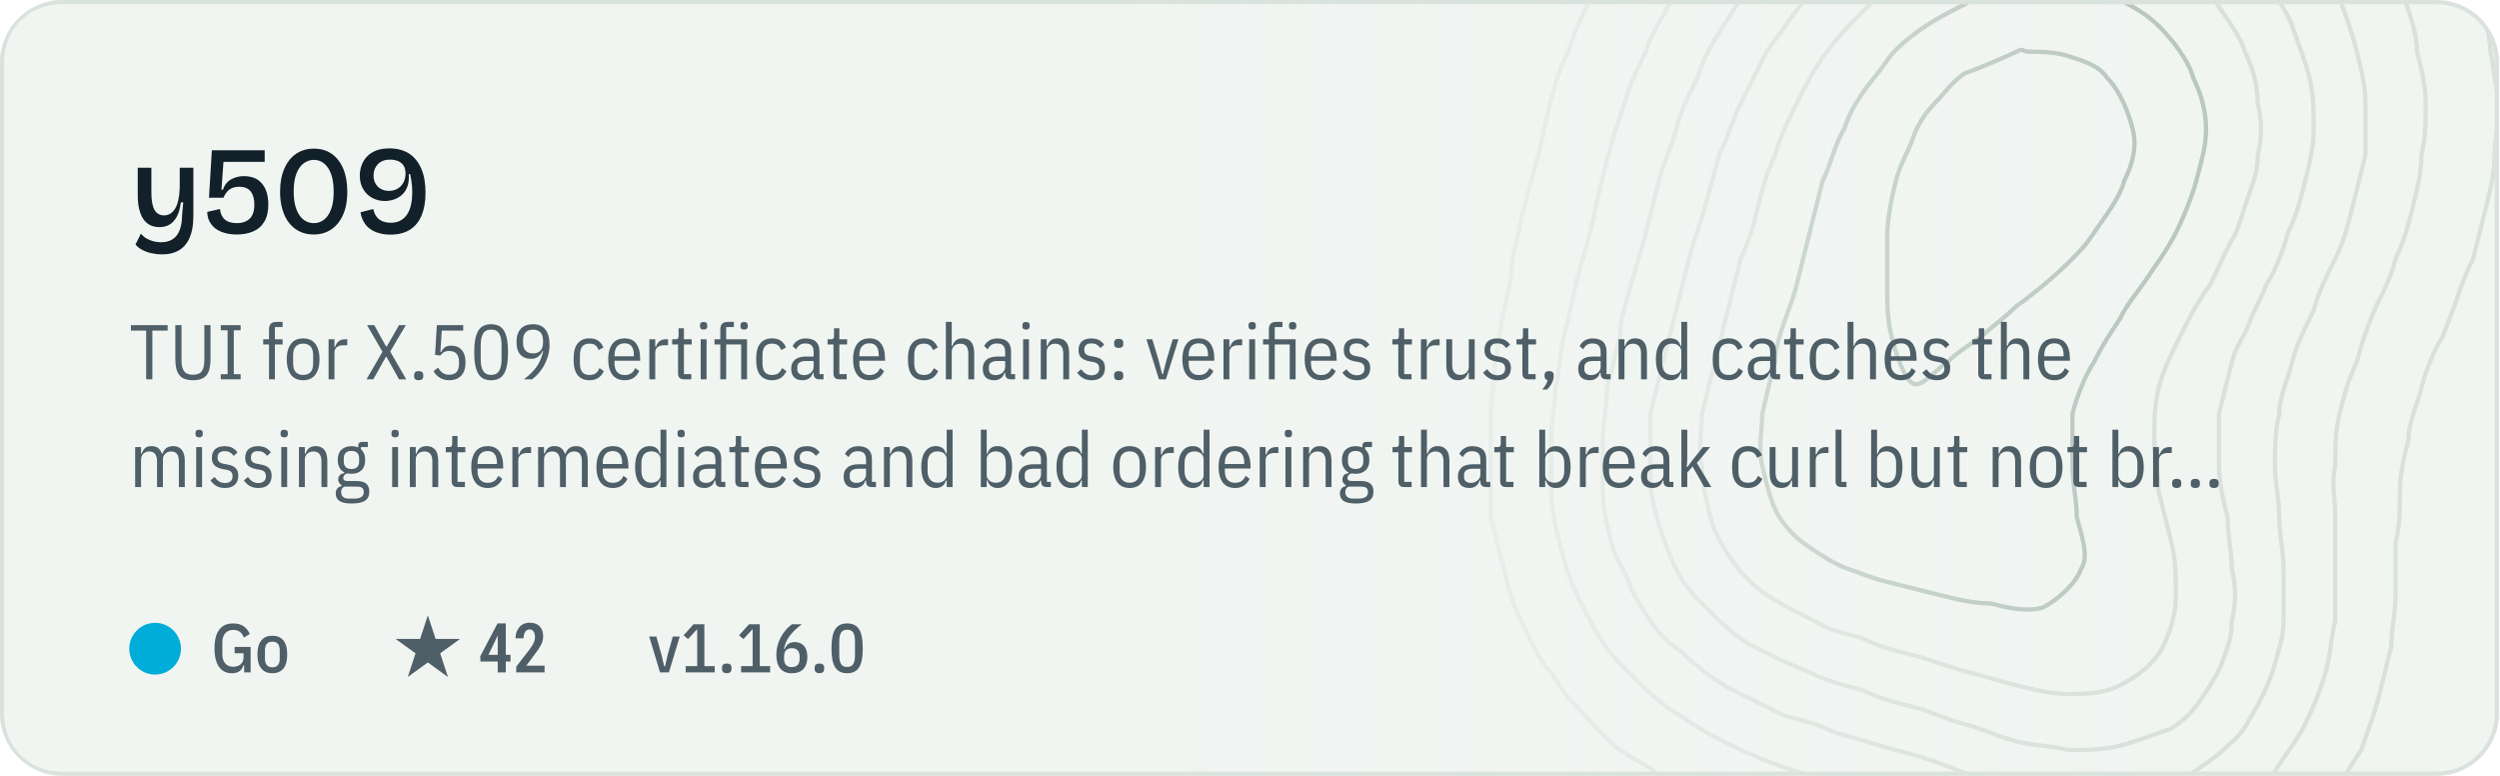
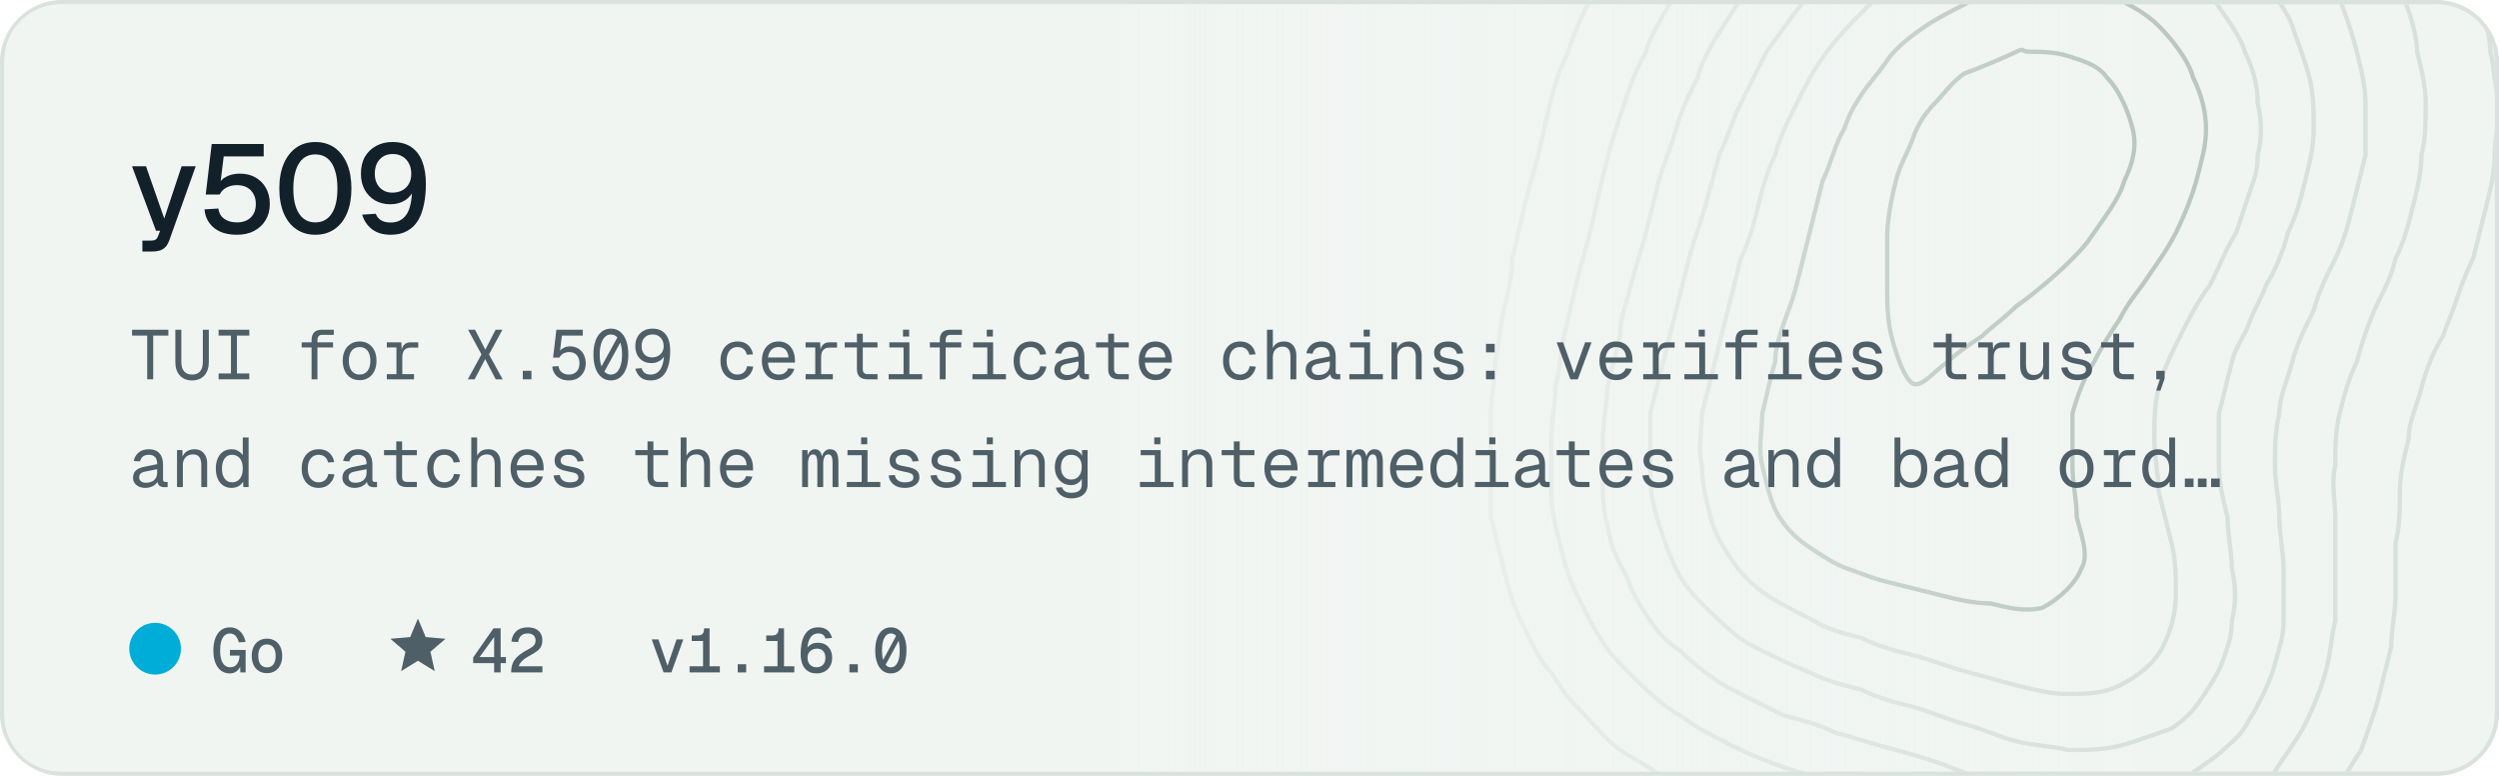
<svg xmlns="http://www.w3.org/2000/svg" width="580" height="180" viewBox="0 0 580 180" role="img" aria-label="kanywst/y509: TUI for X.509 certificate chains: verifies trust, and catches the missing intermediates and bad ordering that break curl but not browsers">
  <defs>
-     <path id="t113" d="M260 -173Q220 -173 180 -164Q140 -156 106 -138Q72 -121 50 -94L93 -7Q120 -41 164 -58Q207 -76 255 -76Q311 -76 348 -51Q385 -27 404 22Q422 70 423 142L432 243L413 243Q404 171 380 128Q356 85 322 65Q287 45 241 45Q184 45 146 74Q107 103 88 160Q68 216 68 297L68 520L177 520L177 322Q177 227 202 183Q227 139 278 139Q306 139 329 153Q351 167 368 195Q384 222 393 263Q402 304 404 359L404 520L513 520L513 137Q513 78 504 29Q494 -20 475 -57Q455 -95 425 -121Q394 -147 354 -160Q313 -173 260 -173Z" />
-     <path id="t124" d="M289 -14Q217 -14 164 8Q110 30 82 71Q53 111 52 167L154 190Q159 135 193 106Q226 77 288 77Q356 77 393 114Q429 150 429 225Q429 254 423 280Q417 306 403 326Q389 346 366 357Q343 368 309 368Q281 368 260 361Q239 354 225 342Q210 329 200 314Q189 298 182 280L66 280L89 660L512 660L512 567L182 567L166 344L177 344Q197 401 243 427Q289 453 345 453Q412 453 455 425Q498 396 520 345Q541 294 541 226Q541 142 509 89Q477 35 420 11Q363 -14 289 -14Z" />
-     <path id="t119" d="M324 -14Q262 -14 212 10Q162 34 127 79Q92 123 74 186Q55 249 55 326Q55 437 90 515Q124 592 185 633Q246 673 326 673Q409 673 469 631Q528 589 561 512Q593 434 593 328Q593 250 575 187Q556 124 521 79Q485 34 436 10Q386 -14 324 -14ZM325 77Q358 77 387 92Q416 107 438 138Q459 169 472 216Q484 263 484 328Q484 408 465 465Q445 522 409 553Q373 583 325 583Q283 583 246 557Q209 531 187 476Q164 420 164 330Q164 266 176 219Q188 172 210 140Q232 108 261 93Q290 77 325 77Z" />
-     <path id="t128" d="M298 -15Q249 -15 208 -3Q166 8 135 31Q104 53 85 87Q65 120 59 164L161 190Q168 157 182 136Q196 114 216 102Q235 90 257 85Q279 80 300 80Q348 80 381 99Q414 118 435 152Q455 185 464 230Q473 274 473 323Q473 349 471 374Q468 398 465 423Q461 447 456 469L445 469Q449 411 434 370Q419 329 391 304Q362 278 326 266Q290 254 254 254Q200 254 154 278Q108 302 81 348Q53 393 53 457Q53 499 67 538Q80 577 109 608Q137 639 182 657Q227 675 290 675Q382 675 447 634Q511 592 545 513Q579 434 579 320Q579 215 548 140Q517 64 455 25Q392 -15 298 -15ZM286 335Q324 335 354 352Q384 369 402 401Q419 432 419 474Q419 517 401 541Q383 565 355 575Q327 585 298 585Q263 585 237 575Q211 564 195 546Q179 528 171 506Q163 483 163 458Q163 419 180 391Q197 363 225 349Q253 335 286 335Z" />
-     <path id="r47" d="M298 628L298 0L218 0L218 628L21 628L21 698L495 698L495 628L298 628Z" />
-     <path id="r48" d="M158 698L158 246Q158 199 166 164Q173 129 190 106Q207 82 236 71Q264 59 305 59Q387 59 420 106Q452 152 452 246L452 698L532 698L532 262Q532 192 520 141Q508 89 482 55Q455 21 412 5Q368 -12 305 -12Q242 -12 199 5Q155 21 129 55Q102 89 90 141Q78 192 78 262L78 698L158 698Z" />
-     <path id="r36" d="M53 0L53 66L141 66L141 632L53 632L53 698L309 698L309 632L221 632L221 66L309 66L309 0L53 0Z" />
-     <path id="r7" d="M101 449L26 449L26 516L101 516L101 642Q101 693 125 717Q148 740 199 740L276 740L276 673L177 673L177 516L276 516L276 449L177 449L177 0L101 0L101 449Z" />
-     <path id="r16" d="M252 -12Q207 -12 168 3Q129 18 101 51Q73 84 57 135Q41 186 41 258Q41 330 57 381Q73 432 101 465Q129 498 168 513Q207 528 252 528Q297 528 336 513Q375 498 403 465Q431 432 447 381Q463 330 463 258Q463 186 447 135Q431 84 403 51Q375 18 336 3Q297 -12 252 -12ZM252 56Q314 56 348 93Q381 130 381 206L381 310Q381 386 348 423Q314 460 252 460Q190 460 157 423Q123 386 123 310L123 206Q123 130 157 93Q190 56 252 56Z" />
-     <path id="r19" d="M76 0L76 516L152 516L152 420L162 420Q175 465 207 491Q238 516 289 516L317 516L317 439L267 439Q213 439 183 415Q152 391 152 343L152 0L76 0Z" />
-     <path id="r51" d="M533 0L440 0L280 288L270 288L109 0L21 0L227 355L28 698L121 698L273 424L283 424L440 698L528 698L327 358L533 0Z" />
-     <path id="r71" d="M124 -12Q65 -12 65 39L65 55Q65 106 124 106Q183 106 183 55L183 39Q183 -12 124 -12Z" />
-     <path id="r59" d="M450 628L174 628L156 351L166 351Q180 387 211 411Q242 434 295 434Q336 434 370 421Q404 407 429 380Q453 353 467 313Q480 272 480 218Q480 106 425 47Q369 -12 268 -12Q198 -12 146 22Q93 56 67 106L127 151Q151 106 185 83Q219 59 268 59Q334 59 365 95Q396 131 396 200L396 224Q396 293 365 329Q334 365 268 365Q223 365 198 348Q173 331 155 306L87 315L110 698L450 698L450 628Z" />
-     <path id="r54" d="M270 -12Q213 -12 172 8Q131 28 105 72Q78 115 65 184Q52 252 52 349Q52 446 65 515Q78 583 105 627Q131 670 172 690Q213 710 270 710Q327 710 368 690Q409 670 436 627Q462 583 475 515Q488 446 488 349Q488 252 475 184Q462 115 436 72Q409 28 368 8Q327 -12 270 -12ZM270 57Q342 57 373 109Q404 160 404 253L404 445Q404 538 373 590Q342 641 270 641Q198 641 167 590Q136 538 136 445L136 253Q136 160 167 109Q198 57 270 57Z" />
-     <path id="r63" d="M483 445Q483 366 462 297Q441 228 409 171Q376 114 336 71Q296 27 257 0L154 0Q205 41 245 80Q285 118 315 160Q345 202 366 252Q387 301 400 363L390 363Q374 321 338 293Q302 264 242 264Q157 264 107 318Q57 371 57 480Q57 589 111 650Q165 710 270 710Q375 710 429 643Q483 575 483 445ZM270 334Q333 334 366 370Q399 405 399 477L399 497Q399 569 366 605Q333 640 270 640Q207 640 174 605Q141 569 141 497L141 477Q141 405 174 370Q207 334 270 334Z" />
-     <path id="r4" d="M246 -12Q150 -12 96 51Q41 114 41 258Q41 402 96 465Q150 528 246 528Q319 528 363 495Q406 461 426 409L363 377Q350 417 322 439Q294 460 246 460Q183 460 153 423Q123 386 123 310L123 206Q123 130 153 93Q183 56 246 56Q296 56 327 78Q357 100 375 145L431 106Q408 52 362 20Q315 -12 246 -12Z" />
-     <path id="r6" d="M252 -12Q207 -12 168 3Q129 18 101 51Q73 84 57 135Q41 186 41 258Q41 330 57 381Q73 432 101 465Q129 498 168 513Q207 528 252 528Q297 528 335 513Q372 498 398 465Q424 432 439 381Q453 330 453 258L453 239L122 239L122 206Q122 130 157 93Q191 55 252 55Q304 55 337 78Q370 100 389 145L441 107Q417 54 371 21Q324 -12 252 -12ZM252 464Q190 464 156 425Q122 386 122 310L122 297L372 297L372 310Q372 464 252 464Z" />
-     <path id="r21" d="M180 0Q139 0 121 19Q102 37 102 78L102 449L26 449L26 516L71 516Q94 516 102 528Q109 539 109 562L109 658L178 658L178 516L278 516L278 449L178 449L178 67L273 67L273 0L180 0Z" />
-     <path id="r10" d="M114 641Q67 641 67 682L67 698Q67 739 114 739Q161 739 161 698L161 682Q161 641 114 641ZM76 516L152 516L152 0L76 0L76 516Z" />
-     <path id="r130" d="M101 449L26 449L26 516L101 516L101 642Q101 693 125 717Q148 740 199 740L276 740L276 673L177 673L177 516L446 516L446 0L370 0L370 449L177 449L177 0L101 0L101 449ZM408 641Q361 641 361 682L361 698Q361 739 408 739Q455 739 455 698L455 682Q455 641 408 641Z" />
-     <path id="r2" d="M402 0Q328 0 328 74L328 84L318 84Q305 37 271 13Q236 -12 188 -12Q113 -12 76 26Q39 64 39 138Q39 210 87 252Q134 294 235 294L328 294L328 351Q328 408 303 435Q277 462 222 462Q177 462 150 443Q122 423 102 386L57 428Q77 470 121 499Q165 527 225 527Q313 527 359 485Q404 442 404 359L404 67L456 67L456 0L402 0ZM207 54Q233 54 256 63Q278 72 294 87Q310 101 319 120Q328 138 328 158L328 236L233 236Q173 236 146 216Q118 196 118 158L118 130Q118 91 142 73Q166 54 207 54Z" />
-     <path id="r9" d="M76 740L152 740L152 432L162 432Q177 480 209 504Q240 528 294 528Q363 528 403 481Q442 434 442 336L442 0L366 0L366 331Q366 393 341 426Q315 459 262 459Q216 459 184 431Q152 403 152 352L152 0L76 0L76 740Z" />
-     <path id="r15" d="M76 0L76 516L152 516L152 432L162 432Q177 480 209 504Q240 528 294 528Q363 528 403 481Q442 434 442 336L442 0L366 0L366 331Q366 393 341 426Q315 459 262 459Q216 459 184 431Q152 403 152 352L152 0L76 0Z" />
-     <path id="r20" d="M219 -12Q155 -12 110 14Q64 40 32 86L85 130Q112 92 144 72Q175 52 219 52Q264 52 291 75Q317 97 317 139Q317 173 300 194Q283 215 237 223L198 230Q123 244 87 277Q50 310 50 377Q50 416 62 445Q74 473 96 492Q118 510 149 519Q179 527 215 527Q273 527 313 507Q352 486 381 447L332 402Q315 426 287 445Q259 463 215 463Q124 463 124 380Q124 342 144 325Q163 307 207 299L246 292Q325 278 358 243Q391 208 391 148Q391 73 348 31Q304 -12 219 -12Z" />
-     <path id="r73" d="M129 -12Q70 -12 70 39L70 55Q70 106 129 106Q188 106 188 55L188 39Q188 -12 129 -12ZM129 404Q70 404 70 455L70 471Q70 522 129 522Q188 522 188 471L188 455Q188 404 129 404Z" />
-     <path id="r23" d="M178 0L16 516L92 516L171 256L219 67L229 67L277 256L356 516L430 516L268 0L178 0Z" />
-     <path id="r22" d="M361 84L351 84Q336 36 305 12Q273 -12 219 -12Q150 -12 111 35Q71 82 71 180L71 516L147 516L147 185Q147 123 173 90Q198 57 251 57Q297 57 329 85Q361 113 361 164L361 516L437 516L437 0L361 0L361 84Z" />
-     <path id="r74" d="M124 106Q183 106 183 55L183 39Q183 0 160 -47Q136 -95 97 -132L35 -132Q62 -100 79 -72Q96 -45 104 -10Q65 -1 65 39L65 55Q65 106 124 106Z" />
-     <path id="r5" d="M372 84L362 84Q347 33 314 11Q280 -12 232 -12Q186 -12 151 7Q116 26 92 61Q68 96 56 146Q44 196 44 258Q44 320 56 370Q68 420 92 455Q116 490 151 509Q186 528 232 528Q280 528 314 506Q347 483 362 432L372 432L372 740L448 740L448 0L372 0L372 84ZM255 56Q279 56 301 63Q322 70 338 83Q353 96 363 114Q372 132 372 154L372 362Q372 384 363 402Q353 420 338 433Q322 446 301 453Q279 460 255 460Q192 460 159 421Q126 381 126 310L126 206Q126 135 159 96Q192 56 255 56Z" />
-     <path id="r14" d="M76 0L76 516L152 516L152 432L162 432Q177 480 206 504Q235 528 288 528Q336 528 370 505Q403 481 420 432L430 432Q446 480 480 504Q514 528 570 528Q636 528 676 481Q716 434 716 336L716 0L640 0L640 331Q640 393 616 426Q591 459 540 459Q495 459 465 431Q434 403 434 352L434 0L358 0L358 331Q358 393 334 426Q309 459 258 459Q213 459 183 431Q152 403 152 352L152 0L76 0Z" />
-     <path id="r8" d="M470 -58Q470 -140 415 -176Q359 -212 243 -212Q132 -212 85 -179Q37 -146 37 -84Q37 -42 58 -18Q79 6 112 12L112 26Q92 37 81 55Q69 72 69 96Q69 128 88 151Q106 174 148 179L148 190Q108 210 86 250Q63 289 63 349Q63 437 111 482Q159 527 240 527Q288 527 327 510L327 528Q327 557 340 570Q353 583 382 583L451 583L451 516L362 516L362 488Q388 465 403 431Q417 397 417 349Q417 261 369 216Q321 171 240 171Q216 171 191 176Q163 171 149 154Q134 136 134 118Q134 98 148 88Q162 78 194 78L307 78Q394 78 432 43Q470 8 470 -58ZM399 -63Q399 -29 378 -11Q357 6 306 6L149 6Q126 -5 117 -22Q107 -39 107 -65Q107 -104 131 -126Q155 -149 208 -149L274 -149Q336 -149 368 -128Q399 -108 399 -63ZM240 233Q287 233 313 257Q339 281 339 331L339 368Q339 418 313 442Q287 466 240 466Q193 466 167 442Q141 418 141 368L141 331Q141 281 167 257Q193 233 240 233Z" />
-     <path id="r3" d="M76 740L152 740L152 432L162 432Q177 483 211 506Q244 528 292 528Q338 528 373 509Q408 490 432 455Q456 420 468 370Q480 320 480 258Q480 196 468 146Q456 96 432 61Q408 26 373 7Q338 -12 292 -12Q244 -12 211 11Q177 33 162 84L152 84L152 0L76 0L76 740ZM269 56Q332 56 365 96Q398 135 398 206L398 310Q398 381 365 421Q332 460 269 460Q245 460 224 453Q202 446 187 433Q171 420 162 402Q152 384 152 362L152 154Q152 132 162 114Q171 96 187 83Q202 70 224 63Q245 56 269 56Z" />
-     <path id="r12" d="M76 740L152 740L152 360L146 259L154 259L226 356L355 516L447 516L276 311L462 0L371 0L220 266L152 186L152 0L76 0L76 740Z" />
-     <path id="r13" d="M154 0Q113 0 95 19Q76 37 76 78L76 740L152 740L152 67L217 67L217 0L154 0Z" />
-     <path id="r72" d="M124 -12Q65 -12 65 39L65 55Q65 106 124 106Q183 106 183 55L183 39Q183 -12 124 -12ZM364 -12Q305 -12 305 39L305 55Q305 106 364 106Q423 106 423 55L423 39Q423 -12 364 -12ZM605 -12Q546 -12 546 39L546 55Q546 106 605 106Q664 106 664 55L664 39Q664 -12 605 -12Z" />
-     <path id="m34" d="M479 103L467 103Q457 53 416 21Q375 -12 300 -12Q246 -12 201 8Q155 28 121 72Q87 115 68 184Q49 252 49 348Q49 444 68 513Q86 581 122 625Q157 669 207 690Q257 710 320 710Q413 710 471 670Q529 630 561 556L474 505Q456 556 420 586Q383 616 321 616Q246 616 205 568Q163 520 163 434L163 264Q163 178 205 130Q246 82 321 82Q352 82 379 91Q406 100 427 117Q447 134 459 160Q470 185 470 217L470 278L341 278L341 369L573 369L573 0L479 0L479 103Z" />
-     <path id="m16" d="M253 -12Q203 -12 164 4Q124 20 96 53Q67 86 52 138Q37 189 37 260Q37 331 52 383Q67 434 96 467Q124 500 164 516Q203 532 253 532Q302 532 342 516Q382 500 411 467Q439 434 454 383Q469 331 469 260Q469 189 454 138Q439 86 411 53Q382 20 342 4Q302 -12 253 -12ZM253 74Q305 74 333 105Q360 136 360 199L360 321Q360 384 333 415Q305 446 253 446Q201 446 174 415Q146 384 146 321L146 199Q146 136 174 105Q201 74 253 74Z" />
-     <path id="m23" d="M168 0L11 520L115 520L191 249L228 89L241 89L277 249L353 520L454 520L297 0L168 0Z" />
-     <path id="m55" d="M76 0L76 91L243 91L243 621L236 621L110 483L46 538L190 698L347 698L347 91L497 91L497 0L76 0Z" />
-     <path id="m71" d="M132 -11Q97 -11 80 5Q63 20 63 49L63 69Q63 98 80 114Q97 129 132 129Q167 129 184 114Q201 98 201 69L201 49Q201 20 184 5Q167 -11 132 -11Z" />
-     <path id="m60" d="M272 -12Q160 -12 104 57Q47 126 47 258Q47 321 63 384Q79 447 109 505Q139 562 181 612Q222 662 273 698L416 698Q355 651 311 609Q267 566 237 524Q206 482 187 438Q168 393 158 341L171 341Q188 389 225 415Q262 440 313 440Q398 440 448 385Q497 330 497 223Q497 112 440 50Q382 -12 272 -12ZM272 77Q385 77 385 201L385 227Q385 351 272 351Q159 351 159 227L159 201Q159 77 272 77Z" />
-     <path id="m54" d="M270 -12Q211 -12 168 9Q125 29 97 73Q69 116 56 185Q43 253 43 349Q43 445 56 514Q69 582 97 626Q125 669 168 690Q211 710 270 710Q329 710 372 690Q415 669 443 626Q470 582 484 514Q497 445 497 349Q497 253 484 185Q470 116 443 73Q415 29 372 9Q329 -12 270 -12ZM270 79Q333 79 359 122Q384 164 384 252L384 446Q384 534 359 577Q333 619 270 619Q207 619 182 577Q156 534 156 446L156 252Q156 164 182 122Q207 79 270 79Z" />
+     <path id="t257" d="M105 -150L105 -63L170 -63Q197 -63 210 -55Q223 -47 230 -28L247 16L214 16L22 532L134 532L280 114L419 532L532 532L320 -62Q304 -108 272 -129Q241 -150 185 -150L105 -150Z" />
+     <path id="t314" d="M319 -16Q240 -16 184 9Q128 35 96 81Q64 127 59 187L170 194Q178 138 218 111Q257 83 319 83Q389 83 429 122Q470 161 470 231Q470 277 451 310Q433 344 399 363Q365 381 318 381Q271 381 234 361Q197 341 181 306L69 306L117 710L533 710L533 611L213 611L183 368L166 383Q183 413 209 433Q235 452 269 463Q304 473 343 473Q415 473 468 442Q522 411 552 356Q582 301 582 231Q582 158 549 102Q516 46 457 15Q398 -16 319 -16Z" />
+     <path id="t309" d="M336 -16Q248 -16 183 29Q118 74 83 157Q48 240 48 354Q48 468 83 552Q119 635 183 681Q248 726 336 726Q425 726 490 681Q554 635 590 552Q625 469 625 354Q625 240 590 157Q555 74 490 29Q425 -16 336 -16ZM336 83Q421 83 467 153Q513 223 513 354Q513 442 492 503Q472 564 432 596Q393 627 336 627Q280 627 241 596Q201 564 181 503Q160 442 160 354Q160 223 206 153Q252 83 336 83Z" />
+     <path id="t318" d="M276 -16Q185 -16 127 28Q70 72 48 145L157 152Q169 119 199 100Q228 82 276 82Q360 82 404 148Q447 214 448 362L469 357Q443 294 393 261Q343 228 274 228Q205 228 152 258Q99 289 68 344Q38 399 38 472Q38 551 70 608Q103 664 160 695Q218 726 291 726Q383 726 442 685Q501 644 529 570Q558 495 558 391Q558 301 542 226Q527 151 494 97Q461 43 407 14Q354 -16 276 -16ZM289 321Q334 321 368 339Q402 357 421 390Q441 424 441 472Q441 518 423 553Q405 589 372 609Q339 630 293 630Q248 630 216 610Q184 590 166 555Q149 519 149 473Q149 426 167 392Q185 358 216 340Q247 321 289 321Z" />
+     <path id="r88" d="M257 0L257 626L40 626L40 710L560 710L560 626L343 626L343 0L257 0Z" />
+     <path id="r92" d="M300 -16Q188 -16 124 55Q60 126 60 248L60 710L146 710L146 248Q146 160 186 114Q225 68 300 68Q375 68 415 114Q454 160 454 248L454 710L540 710L540 248Q540 126 476 55Q412 -16 300 -16Z" />
+     <path id="r41" d="M80 0L80 84L257 84L257 626L80 626L80 710L520 710L520 626L343 626L343 84L520 84L520 0L80 0Z" />
+     <path id="r167" d="M212 0L212 564Q212 635 249 673Q285 710 360 710L530 710L530 636L360 636Q329 636 313 617Q296 597 296 564L296 0L212 0ZM70 456L70 530L520 530L520 456L70 456Z" />
+     <path id="r202" d="M300 -12Q227 -12 173 22Q118 56 88 119Q58 181 58 265Q58 350 88 412Q118 474 173 508Q227 542 300 542Q373 542 428 508Q482 474 512 412Q542 350 542 265Q542 181 512 119Q482 56 428 22Q373 -12 300 -12ZM300 68Q373 68 414 121Q454 173 454 265Q454 357 414 410Q373 462 300 462Q227 462 187 410Q146 357 146 265Q146 173 187 121Q227 68 300 68Z" />
+     <path id="r215" d="M90 0L90 74L269 74L228 34L228 497L269 456L90 456L90 530L298 530L306 388L298 394Q306 463 340 497Q374 530 431 530L540 530L540 454L432 454Q393 454 367 439Q340 423 326 394Q312 364 312 320L312 34L272 74L480 74L480 0L90 0Z" />
+     <path id="r106" d="M50 0L246 357L54 710L154 710L301 425L448 710L546 710L354 356L550 0L450 0L299 289L148 0L50 0Z" />
+     <path id="r335" d="M238 0L238 122L362 122L362 0L238 0Z" />
+     <path id="r299" d="M298 -16Q229 -16 178 9Q126 34 96 79Q65 124 60 183L150 189Q158 129 198 99Q237 68 298 68Q367 68 409 111Q450 153 450 228Q450 278 432 315Q414 351 381 371Q347 390 300 390Q258 390 220 370Q181 349 164 311L72 311L119 710L497 710L497 626L198 626L166 364L150 380Q166 411 192 431Q218 451 250 462Q281 472 312 472Q380 472 432 441Q483 409 512 354Q540 299 540 228Q540 157 509 102Q478 46 424 15Q369 -16 298 -16Z" />
+     <path id="r294" d="M120 102L400 612L480 608L200 98L120 102ZM300 -16Q223 -16 167 29Q110 74 80 157Q50 240 50 354Q50 469 80 552Q110 635 167 681Q223 726 300 726Q378 726 434 681Q490 635 520 552Q550 469 550 354Q550 240 520 157Q490 74 434 29Q378 -16 300 -16ZM300 68Q350 68 386 103Q421 138 441 203Q460 267 460 354Q460 443 441 508Q421 572 386 607Q350 642 300 642Q251 642 215 607Q179 572 160 508Q140 443 140 354Q140 267 160 203Q179 138 215 103Q251 68 300 68Z" />
+     <path id="r303" d="M298 726Q378 726 435 690Q491 653 521 583Q550 512 550 410Q550 322 536 245Q521 168 489 110Q456 51 403 18Q349 -16 270 -16Q207 -16 163 5Q119 26 92 64Q64 102 50 152L140 160Q152 118 182 93Q212 68 270 68Q329 68 372 102Q414 135 437 202Q460 269 462 370L480 366Q469 330 442 300Q414 269 374 251Q333 232 282 232Q212 232 160 262Q108 292 79 347Q50 401 50 474Q50 552 82 609Q113 665 169 696Q225 726 298 726ZM296 642Q226 642 183 598Q140 554 140 474Q140 401 181 358Q221 314 288 314Q336 314 374 334Q412 353 434 389Q456 425 456 474Q456 523 437 561Q417 599 381 621Q345 642 296 642Z" />
+     <path id="r148" d="M314 -12Q240 -12 185 22Q130 56 100 119Q70 181 70 265Q70 349 100 411Q130 473 185 508Q240 542 314 542Q373 542 419 521Q465 499 495 458Q525 417 536 358L448 352Q436 405 401 434Q365 462 314 462Q241 462 200 410Q158 357 158 265Q158 173 200 121Q241 68 314 68Q365 68 403 98Q440 128 452 188L540 182Q529 123 498 80Q467 36 420 12Q373 -12 314 -12Z" />
+     <path id="r158" d="M306 -12Q231 -12 177 22Q122 56 93 119Q63 181 63 265Q63 349 93 411Q122 473 176 508Q229 542 302 542Q371 542 424 510Q477 477 507 415Q537 353 537 264L537 239L151 239Q156 154 197 111Q237 68 306 68Q358 68 392 93Q425 117 438 157L528 150Q507 79 449 34Q390 -12 306 -12ZM151 313L445 313Q439 390 400 426Q361 462 302 462Q241 462 202 425Q162 387 151 313Z" />
+     <path id="r225" d="M378 0Q301 0 263 36Q225 72 225 146L225 654L309 654L309 146Q309 109 326 92Q343 74 378 74L520 74L520 0L378 0ZM50 456L50 530L520 530L520 456L50 456Z" />
+     <path id="r176" d="M80 0L80 74L293 74L293 497L334 456L90 456L90 530L377 530L377 74L560 74L560 0L377 0L293 0L80 0ZM285 613L285 711L373 711L373 613L285 613Z" />
+     <path id="r136" d="M230 -12Q180 -12 140 6Q100 24 77 57Q54 89 54 132Q54 200 95 238Q135 275 222 292L400 328Q400 396 370 429Q339 462 282 462Q227 462 196 438Q165 413 153 367L64 374Q79 449 136 496Q192 542 282 542Q378 542 431 485Q484 427 484 326L484 106Q484 88 492 81Q500 74 516 74L550 74L550 0Q544 -1 531 -1Q518 -2 506 -2Q472 -2 449 9Q425 20 413 45Q401 69 400 108L416 108Q409 74 383 47Q356 19 316 4Q276 -12 230 -12ZM238 62Q292 62 328 81Q364 99 382 133Q400 166 400 210L400 256L238 224Q184 214 163 194Q142 173 142 140Q142 103 168 83Q193 62 238 62Z" />
+     <path id="r173" d="M100 0L100 710L184 710L184 413L174 415Q184 459 208 487Q232 515 267 529Q302 542 343 542Q400 542 440 517Q479 491 500 446Q520 400 520 341L520 0L436 0L436 317Q436 394 409 431Q381 468 325 468Q261 468 223 429Q184 390 184 316L184 0L100 0Z" />
+     <path id="r196" d="M84 0L84 530L161 530L164 395L154 404Q164 451 191 482Q217 512 254 527Q291 542 332 542Q393 542 434 515Q474 488 495 443Q516 397 516 341L516 0L432 0L432 317Q432 391 403 430Q374 468 314 468Q273 468 240 451Q207 433 188 400Q168 366 168 317L168 0L84 0Z" />
+     <path id="r219" d="M310 -12Q241 -12 191 12Q141 36 113 77Q84 117 80 167L168 173Q176 124 212 96Q247 68 310 68Q369 68 402 85Q434 102 434 138Q434 161 423 176Q412 191 382 202Q352 212 294 222Q217 236 174 257Q130 277 112 308Q94 339 94 382Q94 428 117 464Q140 500 185 521Q230 542 295 542Q361 542 406 519Q450 495 476 457Q502 418 510 372L422 366Q416 394 400 416Q383 437 357 450Q330 462 294 462Q236 462 208 439Q180 416 180 382Q180 355 193 339Q206 323 235 314Q264 304 312 296Q394 283 439 263Q484 242 502 212Q520 182 520 138Q520 91 493 58Q465 24 418 6Q370 -12 310 -12Z" />
+     <path id="r337" d="M238 0L238 122L362 122L362 0L238 0ZM238 386L238 508L362 508L362 386L238 386Z" />
+     <path id="r240" d="M247 0L50 530L142 530L300 86L458 530L550 530L353 0L247 0Z" />
+     <path id="r229" d="M263 -12Q184 -12 137 42Q90 95 90 189L90 530L174 530L174 212Q174 135 202 99Q229 62 286 62Q348 62 384 103Q420 143 420 214L420 530L504 530L504 0L424 0L424 131L437 124Q421 59 376 24Q331 -12 263 -12Z" />
+     <path id="r336" d="M240 -162L294 0L240 0L240 122L360 122L360 10L300 -162L240 -162Z" />
+     <path id="r154" d="M267 -12Q197 -12 146 22Q95 56 68 118Q40 180 40 265Q40 350 68 412Q95 474 146 508Q197 542 267 542Q310 542 345 526Q379 510 403 486Q426 462 435 437L426 416L426 710L510 710L510 0L434 0L429 120L442 105Q430 69 405 43Q379 16 344 2Q309 -12 267 -12ZM272 68Q320 68 355 92Q389 116 408 161Q426 205 426 265Q426 327 408 371Q389 415 354 439Q319 462 270 462Q205 462 167 410Q128 357 128 265Q128 174 167 121Q205 68 272 68Z" />
+     <path id="r195" d="M40 0L40 530L117 530L120 412L110 414Q119 473 149 508Q178 542 224 542Q271 542 297 508Q322 474 328 408L318 408Q327 470 359 506Q390 542 438 542Q502 542 531 498Q560 454 560 352L560 0L476 0L476 340Q476 411 461 440Q446 468 414 468Q393 468 377 455Q361 441 352 412Q342 383 342 338L342 0L258 0L258 340Q258 408 244 438Q229 468 196 468Q175 468 159 455Q143 441 134 412Q124 383 124 338L124 0L40 0Z" />
+     <path id="r168" d="M297 -162Q240 -162 194 -143Q148 -124 117 -89Q86 -54 75 -8L163 -2Q175 -39 206 -60Q236 -82 297 -82Q369 -82 408 -53Q446 -24 446 34L446 120Q427 78 385 53Q343 28 291 28Q224 28 172 61Q119 94 90 152Q60 210 60 285Q60 361 89 419Q118 476 170 509Q221 542 287 542Q343 542 388 516Q432 490 450 446L450 530L530 530L530 36Q530 -26 502 -70Q474 -115 422 -138Q370 -162 297 -162ZM295 108Q363 108 404 156Q445 203 446 285Q447 340 429 380Q410 419 376 441Q341 462 295 462Q225 462 187 415Q148 367 148 285Q148 203 188 156Q227 108 295 108Z" />
+     <path id="r147" d="M333 -12Q291 -12 256 2Q221 16 196 43Q171 69 158 105L171 120L166 0L90 0L90 710L174 710L174 416L165 437Q174 462 198 486Q221 510 256 526Q291 542 333 542Q403 542 454 508Q505 474 533 412Q560 350 560 265Q560 180 533 118Q505 56 454 22Q403 -12 333 -12ZM328 68Q395 68 434 121Q472 174 472 265Q472 357 434 410Q395 462 330 462Q281 462 246 439Q211 415 193 371Q174 327 174 265Q174 205 193 161Q211 116 246 92Q280 68 328 68Z" />
+     <path id="r339" d="M50 0L50 122L174 122L174 0L50 0ZM237 0L237 122L361 122L361 0L237 0ZM426 0L426 122L550 122L550 0L426 0Z" />
+     <path id="m33" d="M299 -16Q222 -16 163 26Q104 68 70 151Q36 233 36 354Q36 469 68 552Q100 635 159 681Q219 726 302 726Q369 726 420 697Q471 668 506 615Q540 562 555 491L446 484Q431 549 395 588Q360 627 303 627Q253 627 217 596Q182 564 163 503Q145 442 145 354Q145 267 164 207Q183 146 220 114Q256 83 308 83Q354 83 387 106Q420 130 438 172Q457 215 459 271L303 271L303 362L556 362L556 0L471 0L466 163L493 164Q482 113 458 72Q433 31 394 8Q355 -16 299 -16Z" />
+     <path id="m202" d="M300 -12Q226 -12 171 22Q115 56 85 119Q54 182 54 266Q54 351 85 414Q115 476 171 510Q226 544 300 544Q374 544 429 510Q485 476 515 414Q546 351 546 266Q546 182 515 119Q485 56 429 22Q374 -12 300 -12ZM300 81Q367 81 404 130Q440 179 440 266Q440 353 404 402Q367 451 300 451Q233 451 196 402Q160 353 160 266Q160 179 196 130Q233 81 300 81Z" />
+     <path id="m298" d="M374 0L374 150L36 150L36 241L363 710L479 710L479 247L564 247L564 150L479 150L479 0L374 0ZM139 247L374 247L374 570L139 247Z" />
+     <path id="m296" d="M48 0Q48 79 71 141Q94 203 153 258Q211 312 315 367Q360 390 388 411Q416 432 429 456Q442 480 442 514Q442 549 428 574Q414 599 386 613Q358 628 316 628Q248 628 209 592Q171 556 161 489L52 496Q63 601 131 664Q199 726 316 726Q392 726 444 700Q497 674 524 627Q551 580 551 518Q551 463 533 423Q515 383 473 349Q431 315 358 276Q297 243 256 212Q216 180 195 151Q175 123 173 99L552 99L552 0L48 0Z" />
+     <path id="m240" d="M237 0L45 532L154 532L300 107L446 532L555 532L363 0L237 0Z" />
+     <path id="m295" d="M273 0L273 506L91 506L91 595L181 595Q220 595 244 606Q268 618 279 643Q290 668 290 710L378 710L378 0L273 0ZM56 0L56 99L544 99L544 0L56 0Z" />
+     <path id="m335" d="M232 0L232 132L368 132L368 0L232 0Z" />
+     <path id="m300" d="M302 -16Q220 -16 163 21Q105 58 76 129Q46 201 46 302Q46 390 61 467Q76 544 109 602Q142 660 196 693Q250 726 329 726Q395 726 440 704Q484 683 512 644Q539 605 553 555L445 546Q435 583 408 605Q382 628 329 628Q275 628 236 597Q198 566 176 503Q154 440 152 342L126 346Q137 381 163 411Q190 441 230 460Q270 478 322 478Q393 478 445 449Q496 419 525 364Q554 310 554 238Q554 159 522 103Q490 46 434 15Q378 -16 302 -16ZM302 83Q368 83 406 123Q445 163 445 236Q445 304 409 344Q373 383 310 383Q265 383 231 365Q196 347 177 314Q157 281 157 236Q157 192 175 157Q192 122 225 103Q258 83 302 83Z" />
+     <path id="m294" d="M124 106L396 609L476 604L204 101L124 106ZM300 -16Q222 -16 165 29Q108 74 78 157Q48 240 48 354Q48 469 78 552Q108 635 165 681Q222 726 300 726Q379 726 435 681Q492 635 522 552Q552 469 552 354Q552 240 522 157Q492 74 435 29Q379 -16 300 -16ZM300 82Q345 82 377 114Q408 147 426 208Q443 269 443 354Q443 441 426 502Q408 563 377 596Q345 628 300 628Q256 628 224 596Q192 563 174 502Q157 441 157 354Q157 269 174 208Q192 147 224 114Q256 82 300 82Z" />
    <linearGradient id="fv" x1="0" x2="1">
      <stop offset="0.45" stop-color="#f1f5f2" stop-opacity="1" />
      <stop offset="0.85" stop-color="#f1f5f2" stop-opacity="0.2" />
    </linearGradient>
    <clipPath id="cc">
      <rect x="1" y="1" width="578" height="178" rx="13" />
    </clipPath>
  </defs>
  <rect x="0.5" y="0.5" width="579" height="179" rx="14" fill="#f1f5f2" stroke="#d9e2dd" />
  <g clip-path="url(#cc)">
    <path d="M369 0C368 2 365 8 364 12C362 16 361 19 360 23C359 27 358 32 357 36C356 40 355 43 354 47C353 51 352 56 351 60C351 64 350 68 349 72C348 76 348 80 347 84C347 88 346 92 346 96C346 100 346 104 346 108C346 112 346 116 346 120C347 124 348 128 349 132C350 136 351 140 353 144C355 148 357 153 360 156C362 159 363 161 366 164C369 167 373 172 376 174C379 176 383 178 384 179C385 180 385 180 385 180" fill="none" stroke="#d2dcd6" stroke-width="1" />
    <path d="M576 0C576 2 578 8 578 12C579 16 579 20 580 24C580 28 579 32 579 36C579 40 578 44 577 48C576 52 575 56 574 60C572 64 571 67 570 70C569 73 568 75 567 78C565 81 563 86 562 90C561 94 559 98 559 102C558 106 557 110 557 114C557 118 557 122 556 126C556 130 556 134 556 138C556 142 555 146 555 150C554 154 553 158 552 162C551 166 549 171 548 174C546 177 545 179 544 180" fill="none" stroke="#d2dcd6" stroke-width="1" />
    <path d="M388 0C387 2 383 8 382 12C380 16 379 18 378 21C377 24 376 27 375 30C374 33 373 37 372 41C371 45 370 50 369 54C368 58 367 61 366 65C365 69 364 74 363 78C362 82 362 86 361 90C361 94 360 98 360 102C360 106 360 110 360 114C360 118 361 122 362 126C363 130 364 134 366 138C368 142 370 146 372 149C374 152 375 153 378 156C381 159 386 164 390 166C394 169 398 171 402 173C406 175 411 177 414 178C417 179 420 180 421 180" fill="none" stroke="#d2dcd6" stroke-width="1" />
    <path d="M558 0C559 2 561 8 561 12C562 16 563 20 563 24C563 28 563 32 562 36C562 40 561 44 560 48C559 52 558 56 556 60C555 64 554 66 552 70C550 74 548 80 547 84C545 88 544 92 543 96C542 100 542 104 542 108C541 112 542 116 542 120C542 124 542 128 542 132C542 136 542 140 542 144C541 148 541 151 540 155C539 159 537 164 535 168C533 172 529 177 528 179C527 181 527 180 527 180" fill="none" stroke="#d2dcd6" stroke-width="1" />
    <path d="M459 180C457 180 453 178 450 177C447 176 444 175 440 174C436 173 430 171 426 170C422 168 418 167 414 166C410 164 406 162 402 160C398 158 393 154 390 151C387 149 385 147 383 144C381 141 379 138 378 135C377 132 375 130 374 126C373 122 372 118 372 114C372 110 372 106 372 102C372 98 373 94 373 90C374 86 375 82 376 78C376 74 377 72 378 68C379 64 381 58 382 54C383 50 384 46 385 42C386 38 388 34 389 30C390 26 392 22 394 18C395 14 398 9 400 6C402 3 403 1 404 0" fill="none" stroke="#d2dcd6" stroke-width="1" />
    <path d="M543 0C544 2 546 8 547 12C548 16 549 20 549 24C549 28 549 32 549 36C548 40 547 44 546 48C545 52 544 56 542 60C540 64 538 68 537 72C535 76 533 80 532 84C531 88 529 92 529 96C528 100 528 104 528 108C528 112 529 116 529 120C529 124 530 128 530 132C530 136 530 140 530 144C530 148 529 150 528 154C527 158 524 164 522 167C520 171 518 172 516 174C514 176 509 179 508 180" fill="none" stroke="#d2dcd6" stroke-width="1" />
    <path d="M419 0C417 2 413 8 410 12C408 16 406 20 404 24C402 28 401 32 399 36C398 40 397 43 396 47C395 51 393 56 392 60C391 64 390 68 389 72C388 76 387 80 386 84C385 88 384 92 383 96C383 100 383 104 383 108C383 112 383 114 384 118C385 122 387 128 389 132C391 136 393 138 396 141C399 144 403 148 407 150C411 152 415 154 420 156C424 158 428 159 432 160C436 162 440 163 444 164C448 165 452 167 456 168C460 169 464 171 468 172C472 173 476 173 480 174C484 174 488 174 492 173C496 172 501 170 504 169C507 167 509 165 511 162C513 159 515 156 516 153C517 150 518 148 518 144C519 140 519 136 518 132C518 128 517 124 517 120C516 116 515 112 515 108C515 104 515 100 515 96C516 92 517 88 518 84C519 80 521 78 522 75C523 72 525 69 526 66C528 63 530 58 531 54C533 50 534 46 535 42C536 38 537 34 537 30C537 26 537 22 536 18C535 14 533 9 532 6C531 3 529 1 529 0" fill="none" stroke="#d2dcd6" stroke-width="1" />
    <path d="M514 0C515 2 520 8 521 12C523 16 524 20 524 24C525 28 525 32 524 36C524 40 523 42 522 45C521 48 520 51 519 54C517 57 515 62 513 66C510 70 508 74 506 78C504 82 502 86 501 90C500 94 500 98 500 102C500 106 501 110 501 114C502 118 503 122 504 126C505 130 505 134 505 138C505 142 504 146 502 150C500 154 496 157 492 159C488 161 484 161 480 161C476 161 472 160 468 159C464 158 461 157 457 156C453 155 448 153 444 152C440 151 436 150 432 148C428 147 424 146 421 144C417 142 413 140 410 138C407 136 404 133 402 130C400 127 398 124 397 120C396 116 395 112 395 108C394 104 395 100 395 96C396 92 397 88 398 84C399 80 400 76 401 72C402 68 403 64 404 60C406 56 407 52 408 48C409 44 410 40 412 36C413 32 415 28 417 24C419 20 421 16 424 12C427 8 430 5 432 3C434 1 435 0 435 0" fill="none" stroke="#d2dcd6" stroke-width="1" />
    <path d="M492 0C494 1 498 3 501 6C504 9 508 14 509 18C511 22 512 26 512 30C512 34 511 37 510 41C509 45 507 50 505 54C503 58 500 62 498 65C496 68 494 70 492 74C490 77 488 80 486 84C484 87 482 92 481 96C481 100 481 104 481 108C481 112 482 116 482 120C483 124 485 129 483 132C482 135 478 139 474 141C470 142 466 141 462 140C458 140 454 139 450 138C446 137 442 136 438 135C434 134 432 133 429 132C426 131 423 129 420 127C417 125 415 123 413 120C411 117 410 112 409 108C408 104 409 100 409 96C410 92 411 87 412 84C412 81 413 78 414 75C415 72 416 70 417 66C418 62 419 58 420 54C421 50 422 46 423 42C425 38 426 33 428 30C429 27 430 25 432 22C434 19 436 17 438 14C440 11 444 8 447 6C450 4 454 2 456 1C458 0 457 0 458 0" fill="none" stroke="#adbdb5" stroke-width="1" />
    <path d="M471 12C473 12 477 12 480 13C483 14 487 15 489 18C492 21 494 26 495 30C496 34 495 38 493 42C492 46 488 51 486 54C484 57 483 58 480 61C477 64 471 69 468 71C465 74 462 76 460 78C457 80 454 82 452 84C449 86 446 90 444 89C442 88 440 82 439 78C438 74 438 70 438 66C438 62 438 59 438 55C438 51 439 46 440 42C441 38 443 35 444 32C445 29 447 26 449 24C451 22 453 19 456 17C459 16 466 13 468 12C470 11 469 12 471 12Z" fill="none" stroke="#adbdb5" stroke-width="1" />
    <rect width="580" height="180" fill="url(#fv)" />
  </g>
  <g transform="translate(30 54) scale(0.029 -0.029)">
    <g fill="#12202a">
-       <use href="#t113" />
-       <use href="#t124" x="572" />
-       <use href="#t119" x="1152" />
-       <use href="#t128" x="1792" />
+       <use href="#t257" />
+       <use href="#t314" x="543" />
+       <use href="#t309" x="1153" />
+       <use href="#t318" x="1816" />
    </g>
  </g>
-   <g transform="translate(30 88) scale(0.018 -0.018)">
+   <g transform="translate(30 88) scale(0.0162 -0.0162)">
    <g fill="#4f5f68">
-       <use href="#r47" />
-       <use href="#r48" x="516" />
-       <use href="#r36" x="1127" />
-       <use href="#r7" x="1701" />
-       <use href="#r16" x="1990" />
-       <use href="#r19" x="2494" />
-       <use href="#r51" x="3038" />
-       <use href="#r71" x="3608" />
-       <use href="#r59" x="3856" />
-       <use href="#r54" x="4396" />
-       <use href="#r63" x="4936" />
-       <use href="#r4" x="5688" />
-       <use href="#r6" x="6135" />
-       <use href="#r19" x="6630" />
-       <use href="#r21" x="6974" />
-       <use href="#r10" x="7292" />
-       <use href="#r130" x="7520" />
-       <use href="#r4" x="8042" />
-       <use href="#r2" x="8496" />
-       <use href="#r21" x="8978" />
-       <use href="#r6" x="9292" />
-       <use href="#r4" x="9999" />
-       <use href="#r9" x="10453" />
-       <use href="#r2" x="10966" />
-       <use href="#r10" x="11449" />
-       <use href="#r15" x="11677" />
-       <use href="#r20" x="12190" />
-       <use href="#r73" x="12629" />
-       <use href="#r23" x="13099" />
-       <use href="#r6" x="13538" />
-       <use href="#r19" x="14033" />
-       <use href="#r10" x="14365" />
-       <use href="#r130" x="14593" />
-       <use href="#r6" x="15115" />
-       <use href="#r20" x="15610" />
-       <use href="#r21" x="16261" />
-       <use href="#r19" x="16579" />
-       <use href="#r22" x="16911" />
-       <use href="#r20" x="17424" />
-       <use href="#r21" x="17861" />
-       <use href="#r74" x="18184" />
-       <use href="#r2" x="18644" />
-       <use href="#r15" x="19127" />
-       <use href="#r5" x="19640" />
-       <use href="#r4" x="20376" />
-       <use href="#r2" x="20830" />
-       <use href="#r21" x="21312" />
-       <use href="#r4" x="21626" />
-       <use href="#r9" x="22080" />
-       <use href="#r6" x="22593" />
-       <use href="#r20" x="23088" />
-       <use href="#r21" x="23739" />
-       <use href="#r9" x="24057" />
-       <use href="#r6" x="24570" />
+       <use href="#r88" />
+       <use href="#r92" x="600" />
+       <use href="#r41" x="1200" />
+       <use href="#r167" x="2400" />
+       <use href="#r202" x="3000" />
+       <use href="#r215" x="3600" />
+       <use href="#r106" x="4800" />
+       <use href="#r335" x="5400" />
+       <use href="#r299" x="6000" />
+       <use href="#r294" x="6600" />
+       <use href="#r303" x="7200" />
+       <use href="#r148" x="8400" />
+       <use href="#r158" x="9000" />
+       <use href="#r215" x="9600" />
+       <use href="#r225" x="10200" />
+       <use href="#r176" x="10800" />
+       <use href="#r167" x="11400" />
+       <use href="#r176" x="12000" />
+       <use href="#r148" x="12600" />
+       <use href="#r136" x="13200" />
+       <use href="#r225" x="13800" />
+       <use href="#r158" x="14400" />
+       <use href="#r148" x="15600" />
+       <use href="#r173" x="16200" />
+       <use href="#r136" x="16800" />
+       <use href="#r176" x="17400" />
+       <use href="#r196" x="18000" />
+       <use href="#r219" x="18600" />
+       <use href="#r337" x="19200" />
+       <use href="#r240" x="20400" />
+       <use href="#r158" x="21000" />
+       <use href="#r215" x="21600" />
+       <use href="#r176" x="22200" />
+       <use href="#r167" x="22800" />
+       <use href="#r176" x="23400" />
+       <use href="#r158" x="24000" />
+       <use href="#r219" x="24600" />
+       <use href="#r225" x="25800" />
+       <use href="#r215" x="26400" />
+       <use href="#r229" x="27000" />
+       <use href="#r219" x="27600" />
+       <use href="#r225" x="28200" />
+       <use href="#r336" x="28800" />
    </g>
  </g>
-   <g transform="translate(30 113) scale(0.018 -0.018)">
+   <g transform="translate(30 113) scale(0.0162 -0.0162)">
    <g fill="#4f5f68">
-       <use href="#r14" />
-       <use href="#r10" x="787" />
-       <use href="#r20" x="1015" />
-       <use href="#r20" x="1445" />
-       <use href="#r10" x="1884" />
-       <use href="#r15" x="2112" />
-       <use href="#r8" x="2625" />
-       <use href="#r10" x="3314" />
-       <use href="#r15" x="3542" />
-       <use href="#r21" x="4055" />
-       <use href="#r6" x="4369" />
-       <use href="#r19" x="4864" />
-       <use href="#r14" x="5196" />
-       <use href="#r6" x="5983" />
-       <use href="#r5" x="6478" />
-       <use href="#r10" x="7002" />
-       <use href="#r2" x="7230" />
-       <use href="#r21" x="7712" />
-       <use href="#r6" x="8026" />
-       <use href="#r20" x="8521" />
-       <use href="#r2" x="9172" />
-       <use href="#r15" x="9655" />
-       <use href="#r5" x="10168" />
-       <use href="#r3" x="10904" />
-       <use href="#r2" x="11428" />
-       <use href="#r5" x="11911" />
-       <use href="#r16" x="12647" />
-       <use href="#r19" x="13151" />
-       <use href="#r5" x="13481" />
-       <use href="#r6" x="14005" />
-       <use href="#r19" x="14500" />
-       <use href="#r10" x="14832" />
-       <use href="#r15" x="15060" />
-       <use href="#r8" x="15573" />
-       <use href="#r21" x="16262" />
-       <use href="#r9" x="16580" />
-       <use href="#r2" x="17093" />
-       <use href="#r21" x="17575" />
-       <use href="#r3" x="18105" />
-       <use href="#r19" x="18629" />
-       <use href="#r6" x="18959" />
-       <use href="#r2" x="19454" />
-       <use href="#r12" x="19937" />
-       <use href="#r4" x="20626" />
-       <use href="#r22" x="21080" />
-       <use href="#r19" x="21593" />
-       <use href="#r13" x="21925" />
-       <use href="#r3" x="22384" />
-       <use href="#r22" x="22908" />
-       <use href="#r21" x="23421" />
-       <use href="#r15" x="23951" />
-       <use href="#r16" x="24464" />
-       <use href="#r21" x="24965" />
-       <use href="#r3" x="25495" />
-       <use href="#r19" x="26019" />
-       <use href="#r72" x="26276" />
+       <use href="#r136" />
+       <use href="#r196" x="600" />
+       <use href="#r154" x="1200" />
+       <use href="#r148" x="2400" />
+       <use href="#r136" x="3000" />
+       <use href="#r225" x="3600" />
+       <use href="#r148" x="4200" />
+       <use href="#r173" x="4800" />
+       <use href="#r158" x="5400" />
+       <use href="#r219" x="6000" />
+       <use href="#r225" x="7200" />
+       <use href="#r173" x="7800" />
+       <use href="#r158" x="8400" />
+       <use href="#r195" x="9600" />
+       <use href="#r176" x="10200" />
+       <use href="#r219" x="10800" />
+       <use href="#r219" x="11400" />
+       <use href="#r176" x="12000" />
+       <use href="#r196" x="12600" />
+       <use href="#r168" x="13200" />
+       <use href="#r176" x="14400" />
+       <use href="#r196" x="15000" />
+       <use href="#r225" x="15600" />
+       <use href="#r158" x="16200" />
+       <use href="#r215" x="16800" />
+       <use href="#r195" x="17400" />
+       <use href="#r158" x="18000" />
+       <use href="#r154" x="18600" />
+       <use href="#r176" x="19200" />
+       <use href="#r136" x="19800" />
+       <use href="#r225" x="20400" />
+       <use href="#r158" x="21000" />
+       <use href="#r219" x="21600" />
+       <use href="#r136" x="22800" />
+       <use href="#r196" x="23400" />
+       <use href="#r154" x="24000" />
+       <use href="#r147" x="25200" />
+       <use href="#r136" x="25800" />
+       <use href="#r154" x="26400" />
+       <use href="#r202" x="27600" />
+       <use href="#r215" x="28200" />
+       <use href="#r154" x="28800" />
+       <use href="#r339" x="29400" />
    </g>
  </g>
  <circle cx="36" cy="150.5" r="6" fill="#00ADD8" />
-   <g transform="translate(49 156) scale(0.016 -0.016)">
+   <g transform="translate(49 156) scale(0.0144 -0.0144)">
    <g fill="#4f5f68">
-       <use href="#m34" />
-       <use href="#m16" x="635" />
+       <use href="#m33" />
+       <use href="#m202" x="600" />
    </g>
  </g>
-   <text x="91.3" y="156" font-family="'IBM Plex Sans Condensed', 'Roboto Condensed', 'Arial Narrow', 'Hiragino Sans', 'Noto Sans CJK JP', sans-serif" font-weight="500" font-size="16" fill="#4f5f68">★ 42</text>
-   <g transform="translate(150.5 156) scale(0.016 -0.016)">
+   <path d="M97 143.5L98.8 147.8L103.4 148.2L99.9 151.2L100.9 155.7L97 153.3L93.1 155.7L94.1 151.2L90.6 148.2L95.2 147.8Z" fill="#4f5f68" />
+   <g transform="translate(109.3 156) scale(0.0144 -0.0144)">
    <g fill="#4f5f68">
-       <use href="#m23" />
-       <use href="#m55" x="464" />
-       <use href="#m71" x="1004" />
-       <use href="#m55" x="1268" />
-       <use href="#m60" x="1808" />
-       <use href="#m71" x="2348" />
-       <use href="#m54" x="2612" />
+       <use href="#m298" />
+       <use href="#m296" x="600" />
+     </g>
+   </g>
+   <g transform="translate(150.6 156) scale(0.0144 -0.0144)">
+     <g fill="#4f5f68">
+       <use href="#m240" />
+       <use href="#m295" x="600" />
+       <use href="#m335" x="1200" />
+       <use href="#m295" x="1800" />
+       <use href="#m300" x="2400" />
+       <use href="#m335" x="3000" />
+       <use href="#m294" x="3600" />
    </g>
  </g>
</svg>
